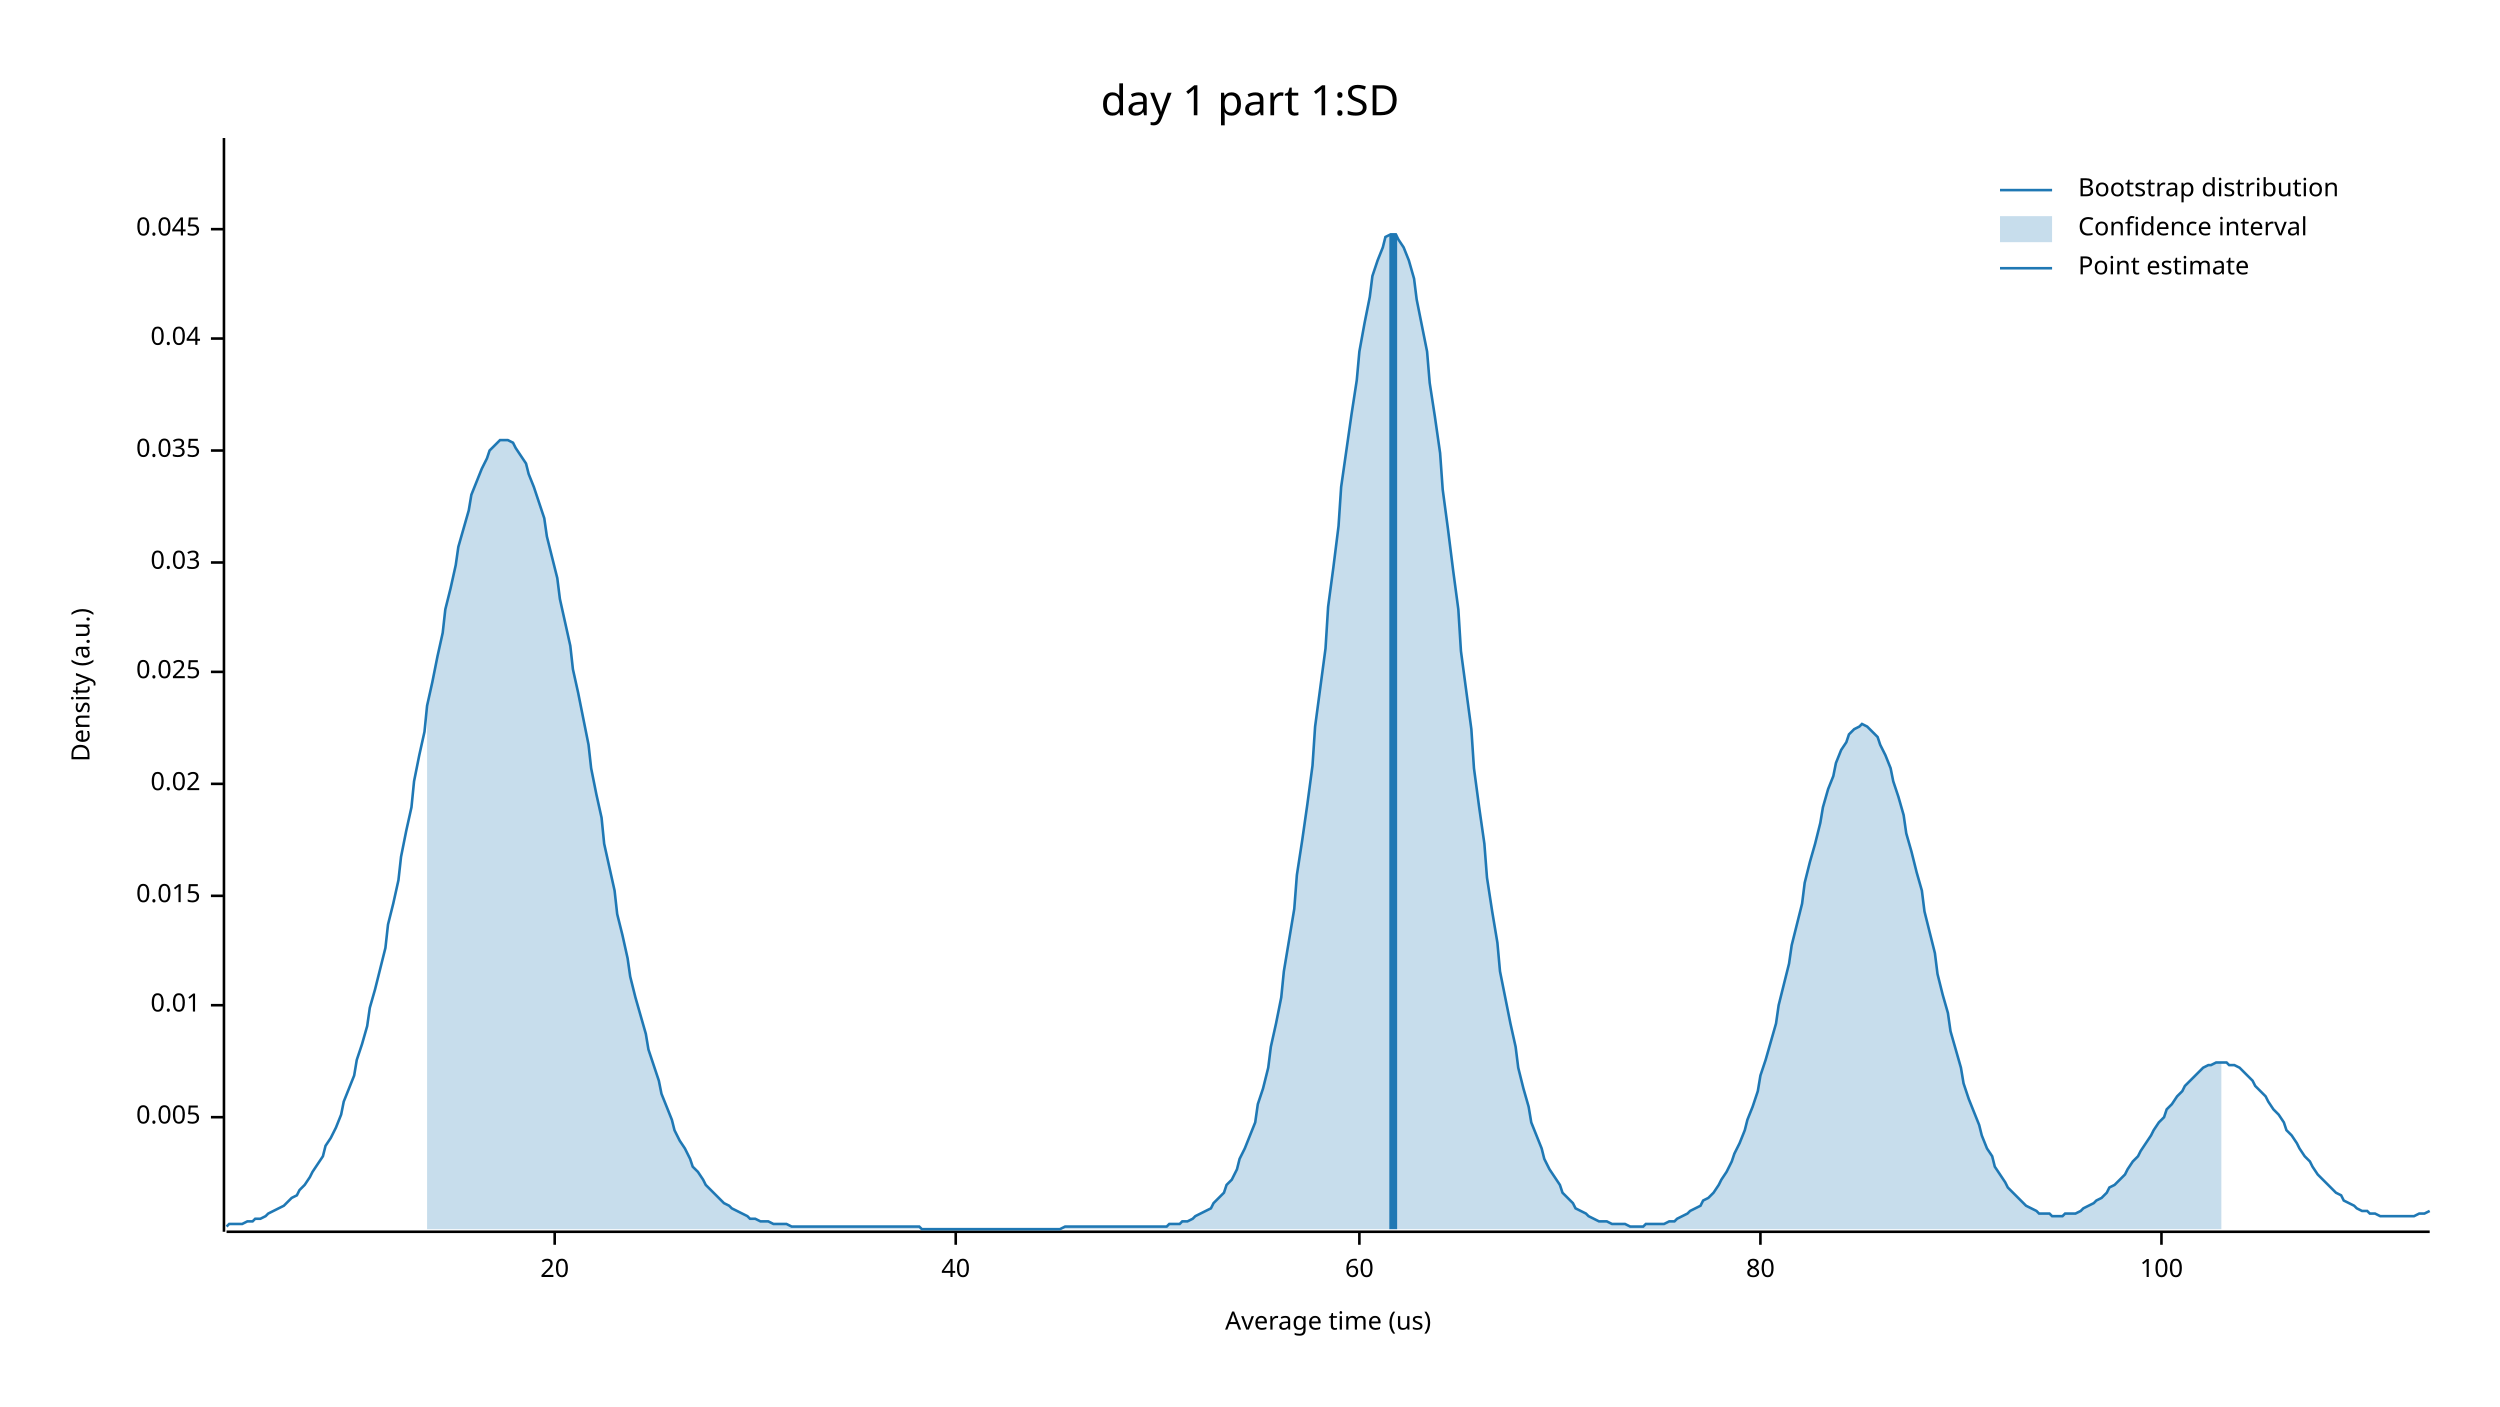
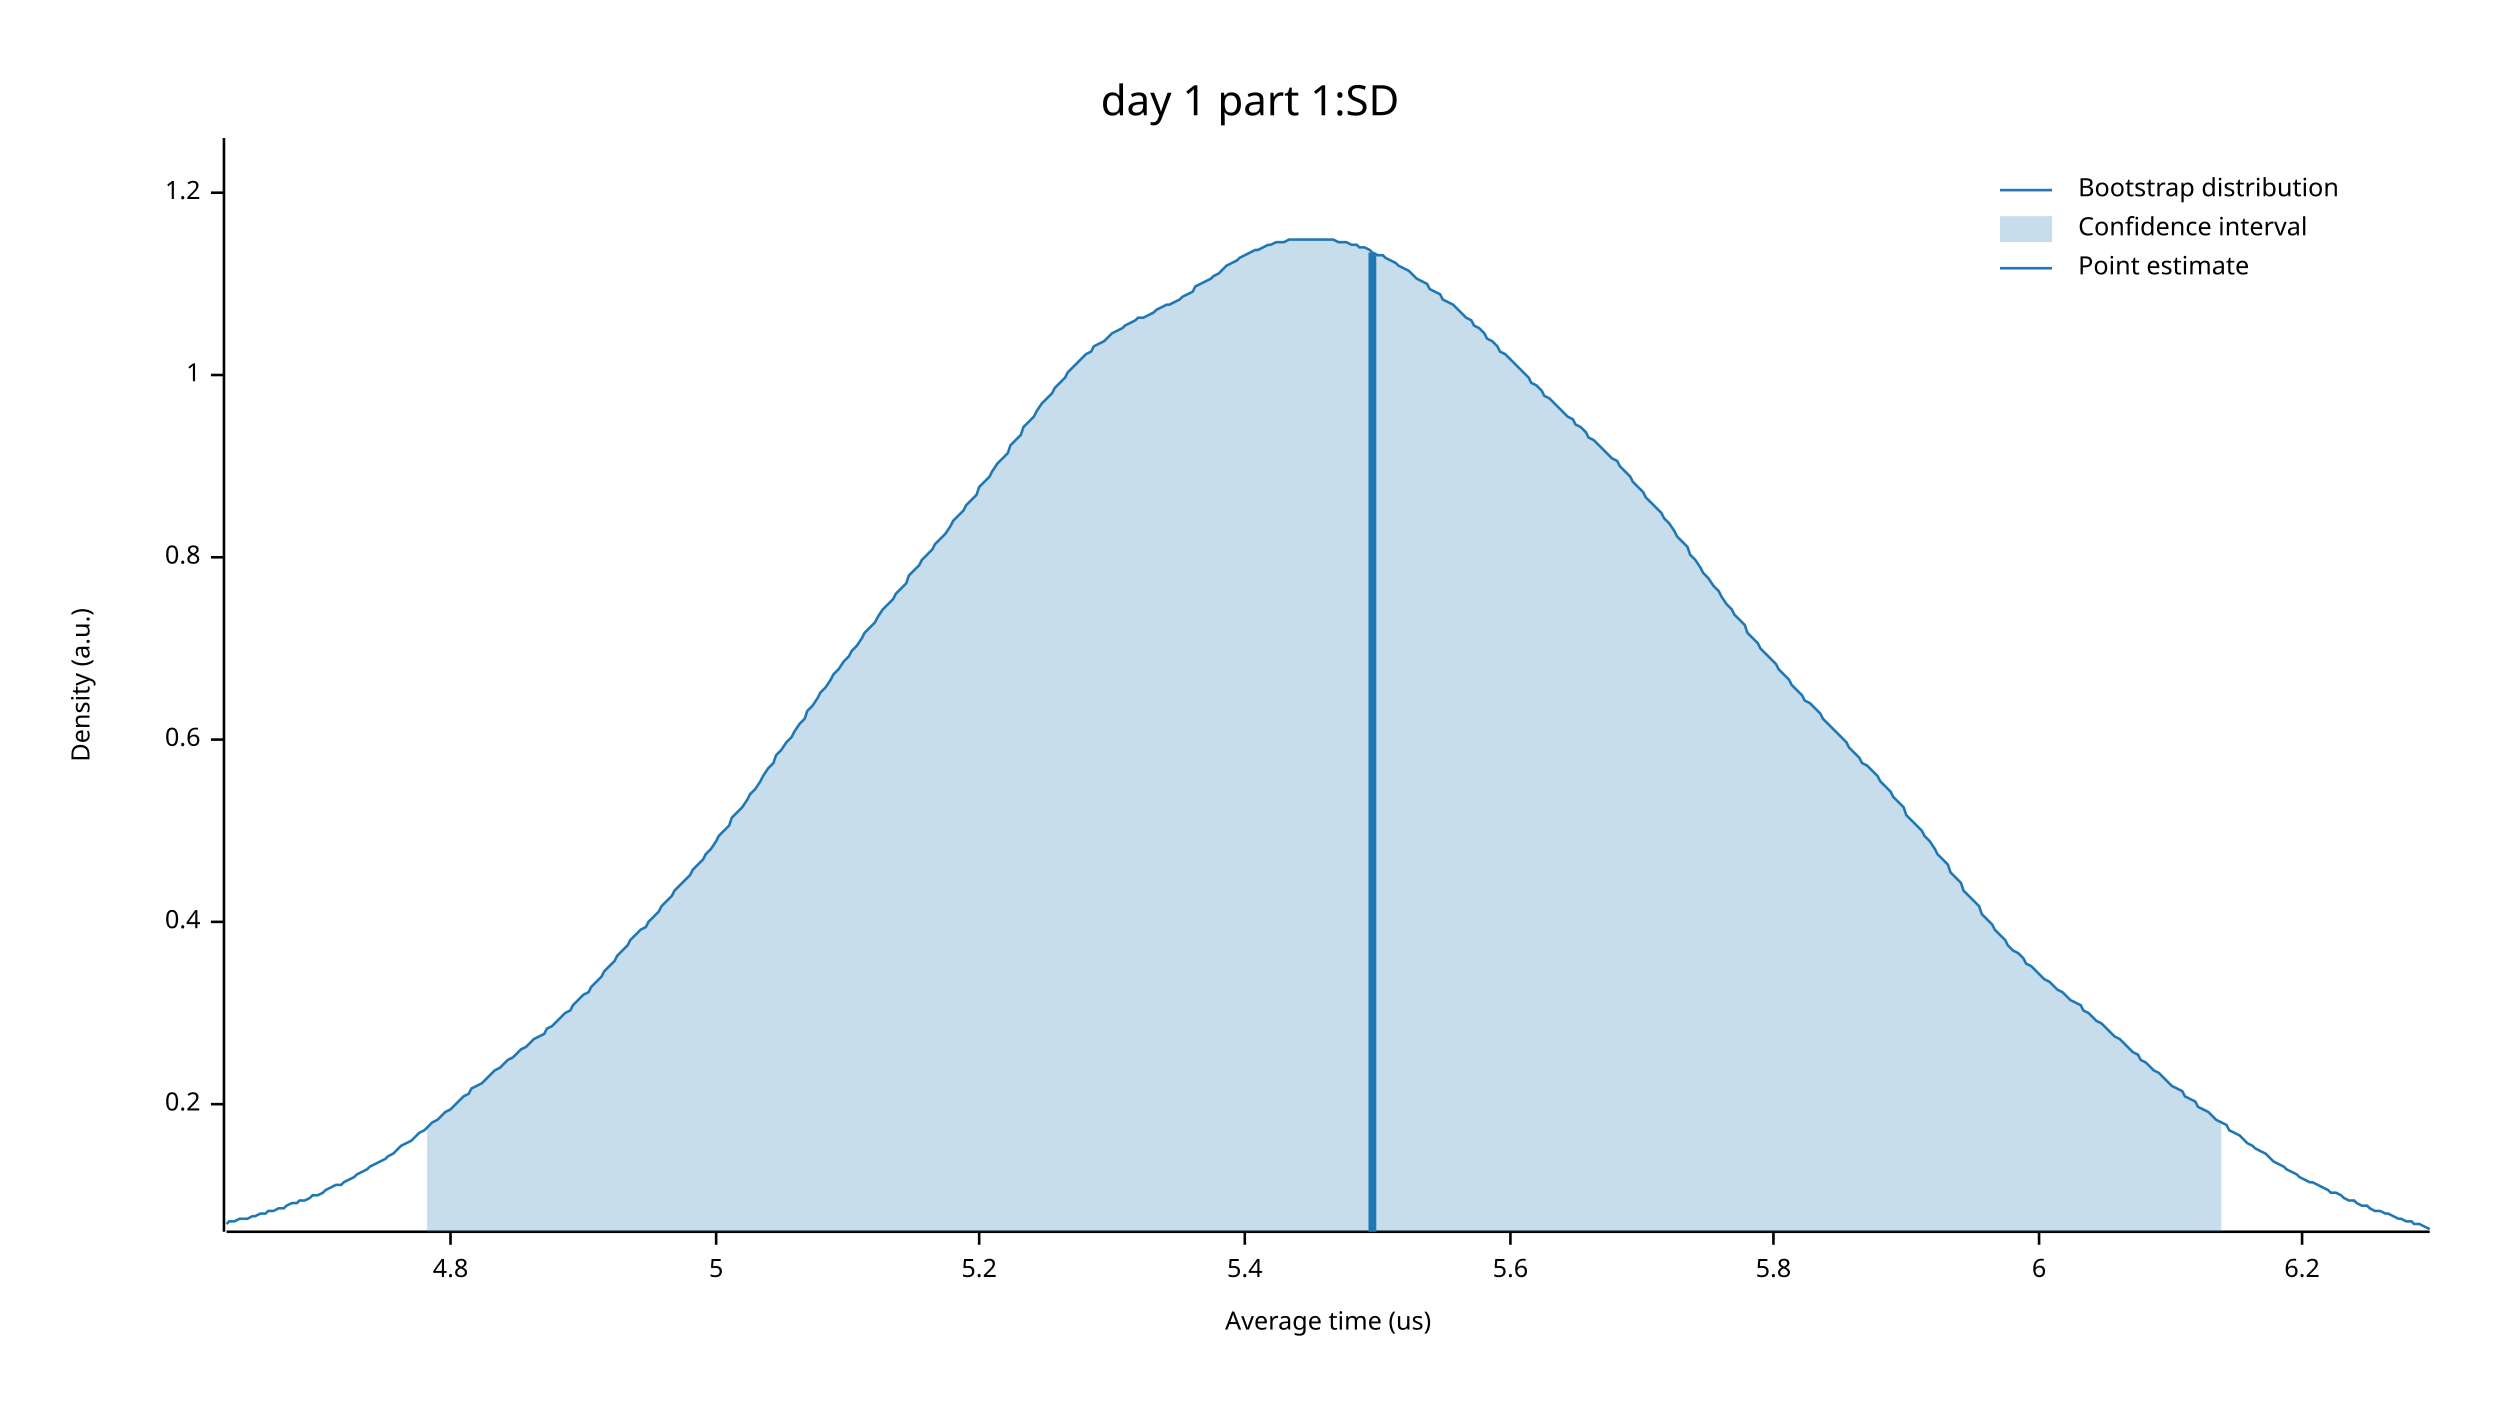
<svg xmlns="http://www.w3.org/2000/svg" width="960" height="540" viewBox="0 0 960 540">
  <text x="480" y="32" dy="0.76em" text-anchor="middle" font-family="sans-serif" font-size="16.129" opacity="1" fill="#000000">
day 1 part 1:SD
</text>
  <text x="27" y="263" dy="0.76em" text-anchor="middle" font-family="sans-serif" font-size="9.677" opacity="1" fill="#000000" transform="rotate(270, 27, 263)">
Density (a.u.)
</text>
  <text x="510" y="513" dy="-0.5ex" text-anchor="middle" font-family="sans-serif" font-size="9.677" opacity="1" fill="#000000">
Average time (us)
</text>
  <polyline fill="none" opacity="1" stroke="#000000" stroke-width="1" points="86,53 86,473 " />
-   <text x="77" y="429" dy="0.5ex" text-anchor="end" font-family="sans-serif" font-size="9.677" opacity="1" fill="#000000">
- 0.005
+   <text x="77" y="424" dy="0.5ex" text-anchor="end" font-family="sans-serif" font-size="9.677" opacity="1" fill="#000000">
+ 0.2
</text>
-   <polyline fill="none" opacity="1" stroke="#000000" stroke-width="1" points="81,429 86,429 " />
-   <text x="77" y="386" dy="0.5ex" text-anchor="end" font-family="sans-serif" font-size="9.677" opacity="1" fill="#000000">
- 0.01
+   <polyline fill="none" opacity="1" stroke="#000000" stroke-width="1" points="81,424 86,424 " />
+   <text x="77" y="354" dy="0.5ex" text-anchor="end" font-family="sans-serif" font-size="9.677" opacity="1" fill="#000000">
+ 0.4
</text>
-   <polyline fill="none" opacity="1" stroke="#000000" stroke-width="1" points="81,386 86,386 " />
-   <text x="77" y="344" dy="0.5ex" text-anchor="end" font-family="sans-serif" font-size="9.677" opacity="1" fill="#000000">
- 0.015
+   <polyline fill="none" opacity="1" stroke="#000000" stroke-width="1" points="81,354 86,354 " />
+   <text x="77" y="284" dy="0.5ex" text-anchor="end" font-family="sans-serif" font-size="9.677" opacity="1" fill="#000000">
+ 0.6
</text>
-   <polyline fill="none" opacity="1" stroke="#000000" stroke-width="1" points="81,344 86,344 " />
-   <text x="77" y="301" dy="0.5ex" text-anchor="end" font-family="sans-serif" font-size="9.677" opacity="1" fill="#000000">
- 0.02
+   <polyline fill="none" opacity="1" stroke="#000000" stroke-width="1" points="81,284 86,284 " />
+   <text x="77" y="214" dy="0.5ex" text-anchor="end" font-family="sans-serif" font-size="9.677" opacity="1" fill="#000000">
+ 0.8
</text>
-   <polyline fill="none" opacity="1" stroke="#000000" stroke-width="1" points="81,301 86,301 " />
-   <text x="77" y="258" dy="0.5ex" text-anchor="end" font-family="sans-serif" font-size="9.677" opacity="1" fill="#000000">
- 0.025
+   <polyline fill="none" opacity="1" stroke="#000000" stroke-width="1" points="81,214 86,214 " />
+   <text x="77" y="144" dy="0.5ex" text-anchor="end" font-family="sans-serif" font-size="9.677" opacity="1" fill="#000000">
+ 1
</text>
-   <polyline fill="none" opacity="1" stroke="#000000" stroke-width="1" points="81,258 86,258 " />
-   <text x="77" y="216" dy="0.5ex" text-anchor="end" font-family="sans-serif" font-size="9.677" opacity="1" fill="#000000">
- 0.03
+   <polyline fill="none" opacity="1" stroke="#000000" stroke-width="1" points="81,144 86,144 " />
+   <text x="77" y="74" dy="0.5ex" text-anchor="end" font-family="sans-serif" font-size="9.677" opacity="1" fill="#000000">
+ 1.2
</text>
-   <polyline fill="none" opacity="1" stroke="#000000" stroke-width="1" points="81,216 86,216 " />
-   <text x="77" y="173" dy="0.5ex" text-anchor="end" font-family="sans-serif" font-size="9.677" opacity="1" fill="#000000">
- 0.035
+   <polyline fill="none" opacity="1" stroke="#000000" stroke-width="1" points="81,74 86,74 " />
+   <polyline fill="none" opacity="1" stroke="#000000" stroke-width="1" points="87,473 933,473 " />
+   <text x="173" y="483" dy="0.76em" text-anchor="middle" font-family="sans-serif" font-size="9.677" opacity="1" fill="#000000">
+ 4.8
</text>
-   <polyline fill="none" opacity="1" stroke="#000000" stroke-width="1" points="81,173 86,173 " />
-   <text x="77" y="130" dy="0.5ex" text-anchor="end" font-family="sans-serif" font-size="9.677" opacity="1" fill="#000000">
- 0.04
+   <polyline fill="none" opacity="1" stroke="#000000" stroke-width="1" points="173,473 173,478 " />
+   <text x="275" y="483" dy="0.76em" text-anchor="middle" font-family="sans-serif" font-size="9.677" opacity="1" fill="#000000">
+ 5
</text>
-   <polyline fill="none" opacity="1" stroke="#000000" stroke-width="1" points="81,130 86,130 " />
-   <text x="77" y="88" dy="0.5ex" text-anchor="end" font-family="sans-serif" font-size="9.677" opacity="1" fill="#000000">
- 0.045
+   <polyline fill="none" opacity="1" stroke="#000000" stroke-width="1" points="275,473 275,478 " />
+   <text x="376" y="483" dy="0.76em" text-anchor="middle" font-family="sans-serif" font-size="9.677" opacity="1" fill="#000000">
+ 5.2
</text>
-   <polyline fill="none" opacity="1" stroke="#000000" stroke-width="1" points="81,88 86,88 " />
-   <polyline fill="none" opacity="1" stroke="#000000" stroke-width="1" points="87,473 933,473 " />
-   <text x="213" y="483" dy="0.76em" text-anchor="middle" font-family="sans-serif" font-size="9.677" opacity="1" fill="#000000">
- 20
+   <polyline fill="none" opacity="1" stroke="#000000" stroke-width="1" points="376,473 376,478 " />
+   <text x="478" y="483" dy="0.76em" text-anchor="middle" font-family="sans-serif" font-size="9.677" opacity="1" fill="#000000">
+ 5.4
</text>
-   <polyline fill="none" opacity="1" stroke="#000000" stroke-width="1" points="213,473 213,478 " />
-   <text x="367" y="483" dy="0.76em" text-anchor="middle" font-family="sans-serif" font-size="9.677" opacity="1" fill="#000000">
- 40
+   <polyline fill="none" opacity="1" stroke="#000000" stroke-width="1" points="478,473 478,478 " />
+   <text x="580" y="483" dy="0.76em" text-anchor="middle" font-family="sans-serif" font-size="9.677" opacity="1" fill="#000000">
+ 5.6
</text>
-   <polyline fill="none" opacity="1" stroke="#000000" stroke-width="1" points="367,473 367,478 " />
-   <text x="522" y="483" dy="0.76em" text-anchor="middle" font-family="sans-serif" font-size="9.677" opacity="1" fill="#000000">
- 60
+   <polyline fill="none" opacity="1" stroke="#000000" stroke-width="1" points="580,473 580,478 " />
+   <text x="681" y="483" dy="0.76em" text-anchor="middle" font-family="sans-serif" font-size="9.677" opacity="1" fill="#000000">
+ 5.8
</text>
-   <polyline fill="none" opacity="1" stroke="#000000" stroke-width="1" points="522,473 522,478 " />
-   <text x="676" y="483" dy="0.76em" text-anchor="middle" font-family="sans-serif" font-size="9.677" opacity="1" fill="#000000">
- 80
+   <polyline fill="none" opacity="1" stroke="#000000" stroke-width="1" points="681,473 681,478 " />
+   <text x="783" y="483" dy="0.76em" text-anchor="middle" font-family="sans-serif" font-size="9.677" opacity="1" fill="#000000">
+ 6
</text>
-   <polyline fill="none" opacity="1" stroke="#000000" stroke-width="1" points="676,473 676,478 " />
-   <text x="830" y="483" dy="0.76em" text-anchor="middle" font-family="sans-serif" font-size="9.677" opacity="1" fill="#000000">
- 100
+   <polyline fill="none" opacity="1" stroke="#000000" stroke-width="1" points="783,473 783,478 " />
+   <text x="884" y="483" dy="0.76em" text-anchor="middle" font-family="sans-serif" font-size="9.677" opacity="1" fill="#000000">
+ 6.2
</text>
-   <polyline fill="none" opacity="1" stroke="#000000" stroke-width="1" points="830,473 830,478 " />
-   <polyline fill="none" opacity="1" stroke="#1F78B4" stroke-width="1" points="87,471 88,470 90,470 92,470 93,470 95,469 97,469 98,468 100,468 102,467 103,466 105,465 107,464 109,463 110,462 112,460 114,459 115,457 117,455 119,452 120,450 122,447 124,444 125,440 127,437 129,433 131,428 132,423 134,418 136,413 137,407 139,401 141,394 142,387 144,380 146,372 148,364 149,355 151,347 153,338 154,329 156,319 158,310 159,300 161,290 163,281 164,271 166,262 168,252 170,243 171,234 173,226 175,217 176,210 178,203 180,196 181,190 183,185 185,180 187,176 188,173 190,171 192,169 193,169 195,169 197,170 198,172 200,175 202,178 203,182 205,187 207,193 209,199 210,206 212,214 214,222 215,230 217,239 219,248 220,257 222,266 224,276 226,286 227,295 229,305 231,314 232,324 234,333 236,342 237,351 239,359 241,368 242,375 244,383 246,390 248,397 249,403 251,409 253,415 254,420 256,425 258,430 259,434 261,438 263,441 265,445 266,448 268,450 270,453 271,455 273,457 275,459 276,460 278,462 280,463 281,464 283,465 285,466 287,467 288,468 290,468 292,469 293,469 295,469 297,470 298,470 300,470 302,470 304,471 305,471 307,471 309,471 310,471 312,471 314,471 315,471 317,471 319,471 320,471 322,471 324,471 326,471 327,471 329,471 331,471 332,471 334,471 336,471 337,471 339,471 341,471 343,471 344,471 346,471 348,471 349,471 351,471 353,471 354,472 356,472 358,472 359,472 361,472 363,472 365,472 366,472 368,472 370,472 371,472 373,472 375,472 376,472 378,472 380,472 381,472 383,472 385,472 387,472 388,472 390,472 392,472 393,472 395,472 397,472 398,472 400,472 402,472 404,472 405,472 407,472 409,471 410,471 412,471 414,471 415,471 417,471 419,471 420,471 422,471 424,471 426,471 427,471 429,471 431,471 432,471 434,471 436,471 437,471 439,471 441,471 443,471 444,471 446,471 448,471 449,470 451,470 453,470 454,469 456,469 458,468 459,467 461,466 463,465 465,464 466,462 468,460 470,458 471,455 473,453 475,449 476,445 478,441 480,436 482,431 483,424 485,418 487,410 488,402 490,393 492,383 493,373 495,361 497,349 498,336 500,323 502,309 504,294 505,279 507,264 509,249 510,233 512,218 514,202 515,187 517,173 519,159 521,146 522,135 524,124 526,114 527,106 529,100 531,95 532,91 534,90 536,90 537,92 539,95 541,100 543,107 544,115 546,125 548,135 549,147 551,160 553,174 554,188 556,203 558,219 560,234 561,250 563,265 565,280 566,295 568,310 570,324 571,337 573,350 575,362 576,373 578,383 580,393 582,402 583,410 585,418 587,425 588,431 590,436 592,441 593,445 595,449 597,452 599,455 600,458 602,460 604,462 605,464 607,465 609,466 610,467 612,468 614,469 615,469 617,469 619,470 621,470 622,470 624,470 626,471 627,471 629,471 631,471 632,470 634,470 636,470 638,470 639,470 641,469 643,469 644,468 646,467 648,466 649,465 651,464 653,463 654,461 656,460 658,458 660,455 661,453 663,450 665,446 666,443 668,439 670,434 671,430 673,425 675,419 676,413 678,407 680,400 682,393 683,386 685,378 687,370 688,363 690,355 692,347 693,339 695,331 697,324 699,316 700,310 702,303 704,298 705,293 707,288 709,285 710,282 712,280 714,279 715,278 717,279 719,281 721,283 722,286 724,290 726,295 727,300 729,306 731,313 732,320 734,327 736,335 738,342 739,350 741,358 743,366 744,374 746,382 748,389 749,396 751,403 753,410 754,416 756,422 758,427 760,432 761,436 763,441 765,444 766,448 768,451 770,454 771,456 773,458 775,460 777,462 778,463 780,464 782,465 783,466 785,466 787,466 788,467 790,467 792,467 793,466 795,466 797,466 799,465 800,464 802,463 804,462 805,461 807,460 809,458 810,456 812,455 814,453 816,451 817,449 819,446 821,444 822,442 824,439 826,436 827,434 829,431 831,429 832,426 834,424 836,421 838,419 839,417 841,415 843,413 844,412 846,410 848,409 849,409 851,408 853,408 855,408 856,409 858,409 860,410 861,411 863,413 865,415 866,417 868,419 870,421 871,423 873,426 875,428 877,431 878,434 880,436 882,439 883,441 885,444 887,446 888,448 890,451 892,453 894,455 895,456 897,458 899,459 900,461 902,462 904,463 905,464 907,465 909,465 910,466 912,466 914,467 916,467 917,467 919,467 921,467 922,467 924,467 926,467 927,467 929,466 931,466 933,465 " />
-   <polygon opacity="0.25" fill="#1F78B4" points="164,271 166,262 168,252 170,243 171,234 173,226 175,217 176,210 178,203 180,196 181,190 183,185 185,180 187,176 188,173 190,171 192,169 193,169 195,169 197,170 198,172 200,175 202,178 203,182 205,187 207,193 209,199 210,206 212,214 214,222 215,230 217,239 219,248 220,257 222,266 224,276 226,286 227,295 229,305 231,314 232,324 234,333 236,342 237,351 239,359 241,368 242,375 244,383 246,390 248,397 249,403 251,409 253,415 254,420 256,425 258,430 259,434 261,438 263,441 265,445 266,448 268,450 270,453 271,455 273,457 275,459 276,460 278,462 280,463 281,464 283,465 285,466 287,467 288,468 290,468 292,469 293,469 295,469 297,470 298,470 300,470 302,470 304,471 305,471 307,471 309,471 310,471 312,471 314,471 315,471 317,471 319,471 320,471 322,471 324,471 326,471 327,471 329,471 331,471 332,471 334,471 336,471 337,471 339,471 341,471 343,471 344,471 346,471 348,471 349,471 351,471 353,471 354,472 356,472 358,472 359,472 361,472 363,472 365,472 366,472 368,472 370,472 371,472 373,472 375,472 376,472 378,472 380,472 381,472 383,472 385,472 387,472 388,472 390,472 392,472 393,472 395,472 397,472 398,472 400,472 402,472 404,472 405,472 407,472 409,471 410,471 412,471 414,471 415,471 417,471 419,471 420,471 422,471 424,471 426,471 427,471 429,471 431,471 432,471 434,471 436,471 437,471 439,471 441,471 443,471 444,471 446,471 448,471 449,470 451,470 453,470 454,469 456,469 458,468 459,467 461,466 463,465 465,464 466,462 468,460 470,458 471,455 473,453 475,449 476,445 478,441 480,436 482,431 483,424 485,418 487,410 488,402 490,393 492,383 493,373 495,361 497,349 498,336 500,323 502,309 504,294 505,279 507,264 509,249 510,233 512,218 514,202 515,187 517,173 519,159 521,146 522,135 524,124 526,114 527,106 529,100 531,95 532,91 534,90 536,90 537,92 539,95 541,100 543,107 544,115 546,125 548,135 549,147 551,160 553,174 554,188 556,203 558,219 560,234 561,250 563,265 565,280 566,295 568,310 570,324 571,337 573,350 575,362 576,373 578,383 580,393 582,402 583,410 585,418 587,425 588,431 590,436 592,441 593,445 595,449 597,452 599,455 600,458 602,460 604,462 605,464 607,465 609,466 610,467 612,468 614,469 615,469 617,469 619,470 621,470 622,470 624,470 626,471 627,471 629,471 631,471 632,470 634,470 636,470 638,470 639,470 641,469 643,469 644,468 646,467 648,466 649,465 651,464 653,463 654,461 656,460 658,458 660,455 661,453 663,450 665,446 666,443 668,439 670,434 671,430 673,425 675,419 676,413 678,407 680,400 682,393 683,386 685,378 687,370 688,363 690,355 692,347 693,339 695,331 697,324 699,316 700,310 702,303 704,298 705,293 707,288 709,285 710,282 712,280 714,279 715,278 717,279 719,281 721,283 722,286 724,290 726,295 727,300 729,306 731,313 732,320 734,327 736,335 738,342 739,350 741,358 743,366 744,374 746,382 748,389 749,396 751,403 753,410 754,416 756,422 758,427 760,432 761,436 763,441 765,444 766,448 768,451 770,454 771,456 773,458 775,460 777,462 778,463 780,464 782,465 783,466 785,466 787,466 788,467 790,467 792,467 793,466 795,466 797,466 799,465 800,464 802,463 804,462 805,461 807,460 809,458 810,456 812,455 814,453 816,451 817,449 819,446 821,444 822,442 824,439 826,436 827,434 829,431 831,429 832,426 834,424 836,421 838,419 839,417 841,415 843,413 844,412 846,410 848,409 849,409 851,408 853,408 853,472 164,472 " />
-   <polyline fill="none" opacity="1" stroke="#1F78B4" stroke-width="3" points="535,472 535,90 " />
+   <polyline fill="none" opacity="1" stroke="#000000" stroke-width="1" points="884,473 884,478 " />
+   <polyline fill="none" opacity="1" stroke="#1F78B4" stroke-width="1" points="87,470 88,469 90,469 92,468 93,468 95,468 97,467 98,467 100,466 102,466 103,465 105,465 107,464 109,464 110,463 112,462 114,462 115,461 117,461 119,460 120,459 122,459 124,458 125,457 127,456 129,455 131,455 132,454 134,453 136,452 137,451 139,450 141,449 142,448 144,447 146,446 148,445 149,444 151,443 153,441 154,440 156,439 158,438 159,437 161,435 163,434 164,433 166,431 168,430 170,428 171,427 173,426 175,424 176,423 178,421 180,420 181,418 183,417 185,416 187,414 188,413 190,411 192,410 193,409 195,407 197,406 198,405 200,403 202,402 203,401 205,399 207,398 209,397 210,395 212,394 214,392 215,391 217,389 219,388 220,386 222,384 224,382 226,381 227,379 229,377 231,375 232,373 234,371 236,369 237,367 239,365 241,363 242,361 244,359 246,357 248,356 249,354 251,352 253,350 254,348 256,346 258,344 259,342 261,340 263,338 265,336 266,334 268,332 270,330 271,328 273,326 275,323 276,321 278,319 280,317 281,314 283,312 285,310 287,307 288,305 290,303 292,300 293,298 295,295 297,293 298,290 300,288 302,285 304,283 305,281 307,278 309,276 310,273 312,271 314,268 315,266 317,264 319,261 320,259 322,257 324,254 326,252 327,250 329,248 331,245 332,243 334,241 336,239 337,237 339,234 341,232 343,230 344,228 346,226 348,224 349,221 351,219 353,217 354,215 356,213 358,211 359,209 361,207 363,205 365,202 366,200 368,198 370,196 371,194 373,192 375,190 376,187 378,185 380,183 381,181 383,178 385,176 387,174 388,171 390,169 392,167 393,164 395,162 397,160 398,158 400,155 402,153 404,151 405,149 407,147 409,145 410,143 412,141 414,139 415,138 417,136 419,135 420,133 422,132 424,131 426,129 427,128 429,127 431,126 432,125 434,124 436,123 437,122 439,122 441,121 443,120 444,119 446,118 448,117 449,117 451,116 453,115 454,114 456,113 458,112 459,110 461,109 463,108 465,107 466,106 468,105 470,103 471,102 473,101 475,100 476,99 478,98 480,97 482,96 483,96 485,95 487,94 488,94 490,93 492,93 493,93 495,92 497,92 498,92 500,92 502,92 504,92 505,92 507,92 509,92 510,92 512,92 514,93 515,93 517,93 519,94 521,94 522,95 524,95 526,96 527,97 529,98 531,98 532,99 534,100 536,101 537,102 539,103 541,104 543,106 544,107 546,108 548,109 549,111 551,112 553,113 554,115 556,116 558,117 560,119 561,120 563,122 565,123 566,125 568,126 570,128 571,130 573,131 575,133 576,135 578,136 580,138 582,140 583,141 585,143 587,145 588,147 590,148 592,150 593,152 595,153 597,155 599,157 600,158 602,160 604,161 605,163 607,164 609,166 610,168 612,169 614,171 615,172 617,174 619,176 621,177 622,179 624,181 626,183 627,185 629,187 631,189 632,191 634,193 636,195 638,197 639,199 641,201 643,204 644,206 646,208 648,210 649,213 651,215 653,218 654,220 656,222 658,225 660,227 661,229 663,232 665,234 666,236 668,238 670,240 671,243 673,245 675,247 676,249 678,251 680,253 682,255 683,257 685,259 687,261 688,263 690,265 692,267 693,269 695,270 697,272 699,274 700,276 702,278 704,280 705,281 707,283 709,285 710,287 712,289 714,291 715,293 717,294 719,296 721,298 722,300 724,302 726,304 727,306 729,308 731,310 732,313 734,315 736,317 738,319 739,321 741,323 743,326 744,328 746,330 748,332 749,335 751,337 753,339 754,342 756,344 758,346 760,348 761,351 763,353 765,355 766,357 768,359 770,361 771,363 773,365 775,366 777,368 778,370 780,371 782,373 783,374 785,376 787,377 788,378 790,380 792,381 793,382 795,384 797,385 799,386 800,388 802,389 804,391 805,392 807,393 809,395 810,396 812,398 814,399 816,401 817,402 819,404 821,405 822,407 824,408 826,410 827,411 829,412 831,414 832,415 834,417 836,418 838,419 839,421 841,422 843,423 844,425 846,426 848,427 849,428 851,430 853,431 855,432 856,434 858,435 860,436 861,437 863,439 865,440 866,441 868,442 870,443 871,444 873,446 875,447 877,448 878,449 880,450 882,451 883,452 885,453 887,454 888,454 890,455 892,456 894,457 895,458 897,458 899,459 900,460 902,461 904,461 905,462 907,463 909,463 910,464 912,465 914,465 916,466 917,466 919,467 921,468 922,468 924,469 926,469 927,470 929,470 931,471 933,472 " />
+   <polygon opacity="0.25" fill="#1F78B4" points="164,433 166,431 168,430 170,428 171,427 173,426 175,424 176,423 178,421 180,420 181,418 183,417 185,416 187,414 188,413 190,411 192,410 193,409 195,407 197,406 198,405 200,403 202,402 203,401 205,399 207,398 209,397 210,395 212,394 214,392 215,391 217,389 219,388 220,386 222,384 224,382 226,381 227,379 229,377 231,375 232,373 234,371 236,369 237,367 239,365 241,363 242,361 244,359 246,357 248,356 249,354 251,352 253,350 254,348 256,346 258,344 259,342 261,340 263,338 265,336 266,334 268,332 270,330 271,328 273,326 275,323 276,321 278,319 280,317 281,314 283,312 285,310 287,307 288,305 290,303 292,300 293,298 295,295 297,293 298,290 300,288 302,285 304,283 305,281 307,278 309,276 310,273 312,271 314,268 315,266 317,264 319,261 320,259 322,257 324,254 326,252 327,250 329,248 331,245 332,243 334,241 336,239 337,237 339,234 341,232 343,230 344,228 346,226 348,224 349,221 351,219 353,217 354,215 356,213 358,211 359,209 361,207 363,205 365,202 366,200 368,198 370,196 371,194 373,192 375,190 376,187 378,185 380,183 381,181 383,178 385,176 387,174 388,171 390,169 392,167 393,164 395,162 397,160 398,158 400,155 402,153 404,151 405,149 407,147 409,145 410,143 412,141 414,139 415,138 417,136 419,135 420,133 422,132 424,131 426,129 427,128 429,127 431,126 432,125 434,124 436,123 437,122 439,122 441,121 443,120 444,119 446,118 448,117 449,117 451,116 453,115 454,114 456,113 458,112 459,110 461,109 463,108 465,107 466,106 468,105 470,103 471,102 473,101 475,100 476,99 478,98 480,97 482,96 483,96 485,95 487,94 488,94 490,93 492,93 493,93 495,92 497,92 498,92 500,92 502,92 504,92 505,92 507,92 509,92 510,92 512,92 514,93 515,93 517,93 519,94 521,94 522,95 524,95 526,96 527,97 529,98 531,98 532,99 534,100 536,101 537,102 539,103 541,104 543,106 544,107 546,108 548,109 549,111 551,112 553,113 554,115 556,116 558,117 560,119 561,120 563,122 565,123 566,125 568,126 570,128 571,130 573,131 575,133 576,135 578,136 580,138 582,140 583,141 585,143 587,145 588,147 590,148 592,150 593,152 595,153 597,155 599,157 600,158 602,160 604,161 605,163 607,164 609,166 610,168 612,169 614,171 615,172 617,174 619,176 621,177 622,179 624,181 626,183 627,185 629,187 631,189 632,191 634,193 636,195 638,197 639,199 641,201 643,204 644,206 646,208 648,210 649,213 651,215 653,218 654,220 656,222 658,225 660,227 661,229 663,232 665,234 666,236 668,238 670,240 671,243 673,245 675,247 676,249 678,251 680,253 682,255 683,257 685,259 687,261 688,263 690,265 692,267 693,269 695,270 697,272 699,274 700,276 702,278 704,280 705,281 707,283 709,285 710,287 712,289 714,291 715,293 717,294 719,296 721,298 722,300 724,302 726,304 727,306 729,308 731,310 732,313 734,315 736,317 738,319 739,321 741,323 743,326 744,328 746,330 748,332 749,335 751,337 753,339 754,342 756,344 758,346 760,348 761,351 763,353 765,355 766,357 768,359 770,361 771,363 773,365 775,366 777,368 778,370 780,371 782,373 783,374 785,376 787,377 788,378 790,380 792,381 793,382 795,384 797,385 799,386 800,388 802,389 804,391 805,392 807,393 809,395 810,396 812,398 814,399 816,401 817,402 819,404 821,405 822,407 824,408 826,410 827,411 829,412 831,414 832,415 834,417 836,418 838,419 839,421 841,422 843,423 844,425 846,426 848,427 849,428 851,430 853,431 853,473 164,473 " />
+   <polyline fill="none" opacity="1" stroke="#1F78B4" stroke-width="3" points="527,473 527,97 " />
  <text x="798" y="68" dy="0.76em" text-anchor="start" font-family="sans-serif" font-size="9.677" opacity="1" fill="#000000">
Bootstrap distribution
</text>
  <text x="798" y="83" dy="0.76em" text-anchor="start" font-family="sans-serif" font-size="9.677" opacity="1" fill="#000000">
Confidence interval
</text>
  <text x="798" y="98" dy="0.76em" text-anchor="start" font-family="sans-serif" font-size="9.677" opacity="1" fill="#000000">
Point estimate
</text>
  <polyline fill="none" opacity="1" stroke="#1F78B4" stroke-width="1" points="768,73 788,73 " />
  <rect x="768" y="83" width="20" height="10" opacity="0.25" fill="#1F78B4" stroke="none" />
  <polyline fill="none" opacity="1" stroke="#1F78B4" stroke-width="1" points="768,103 788,103 " />
</svg>
